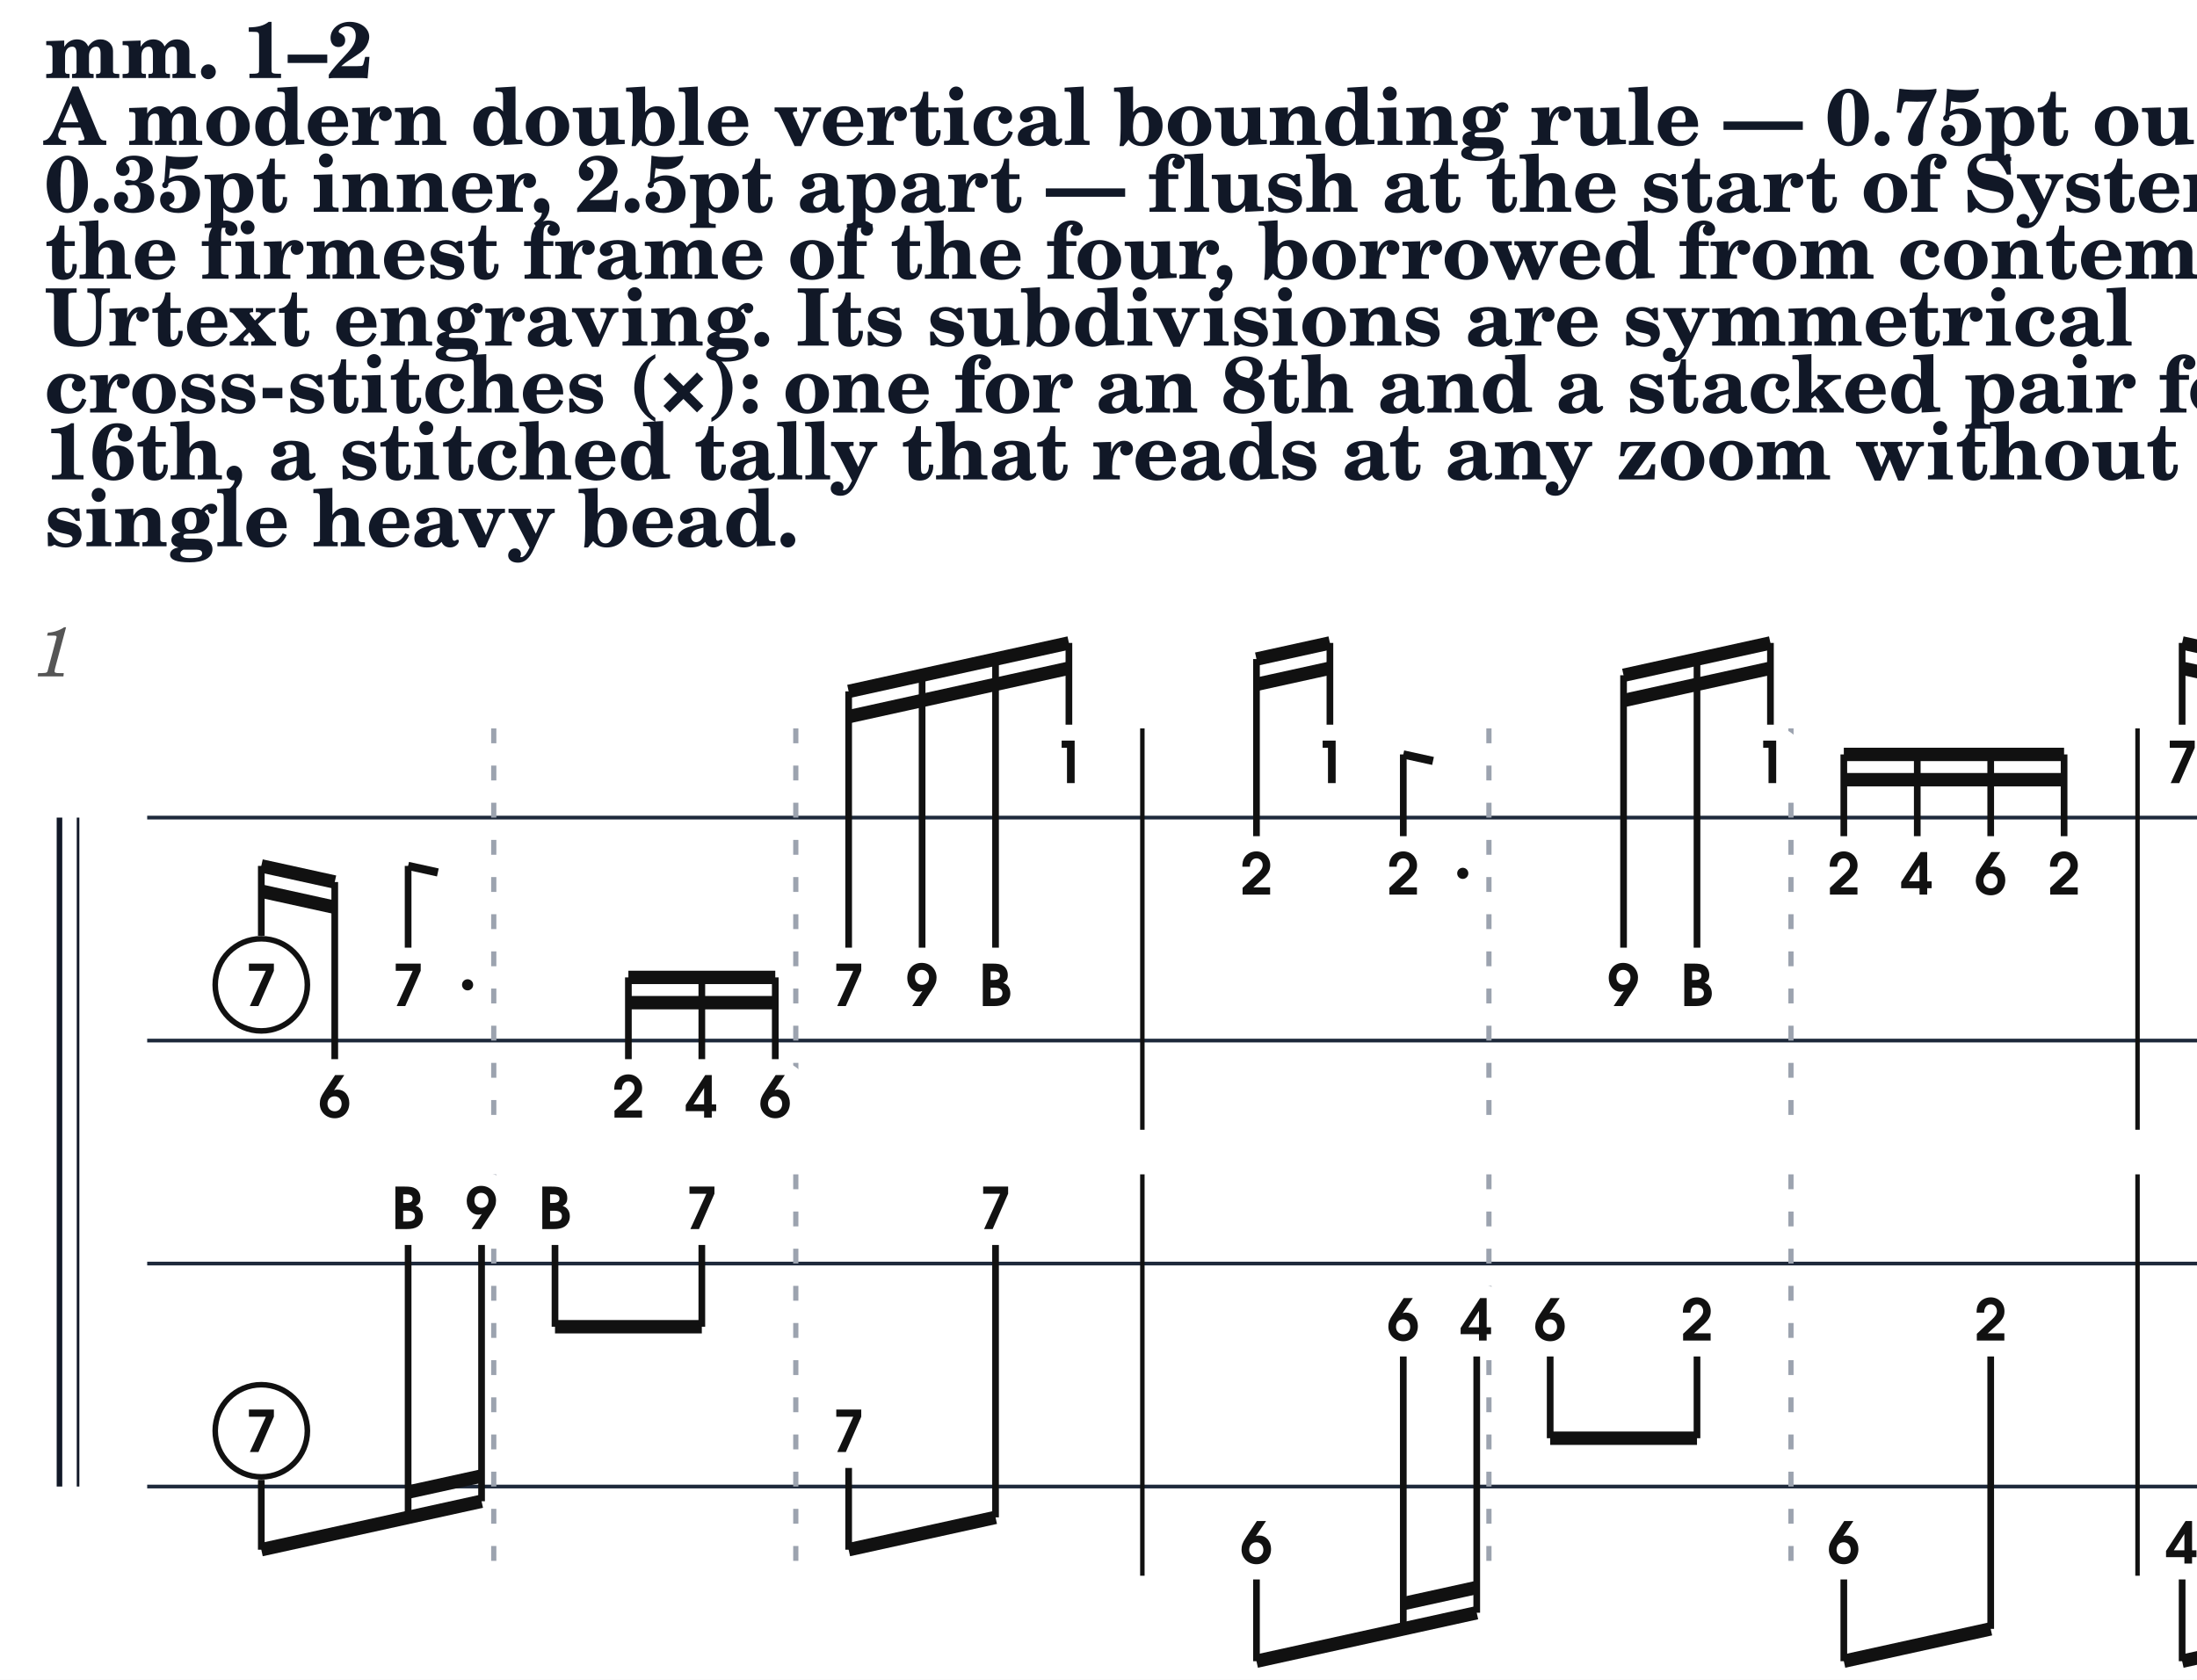
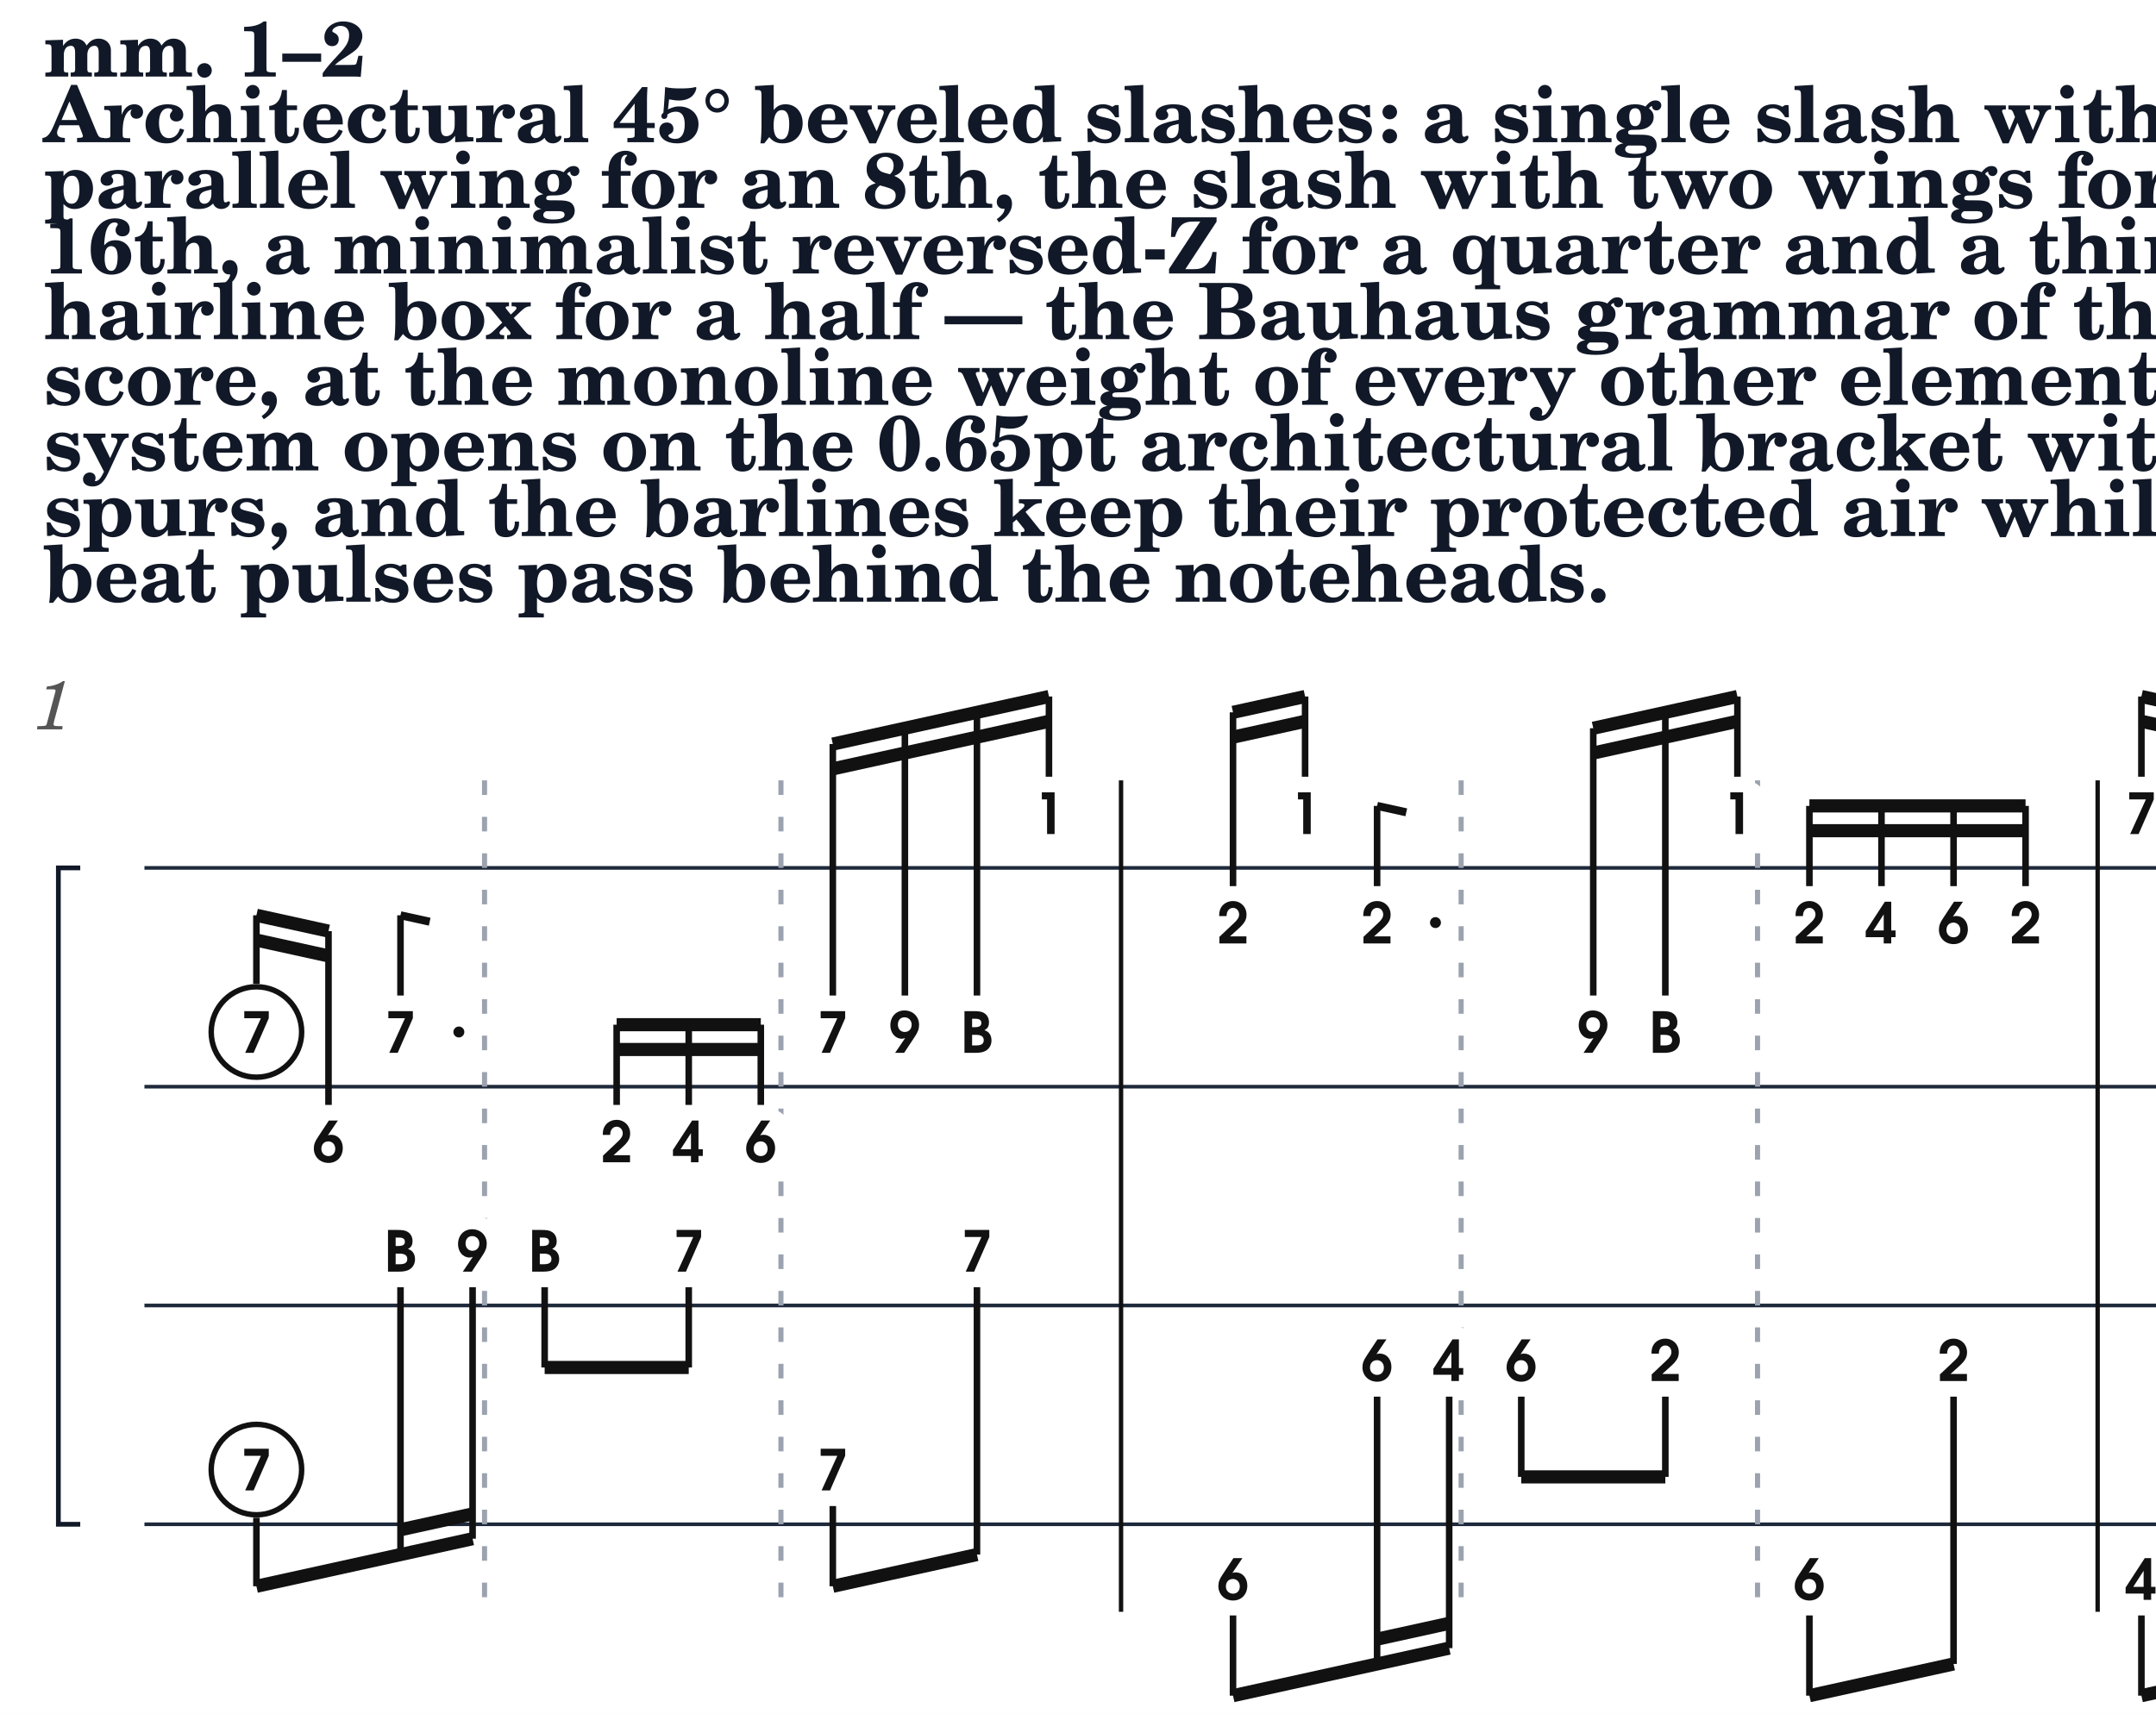
- <svg xmlns="http://www.w3.org/2000/svg" viewBox="16.00 -4.00 295.54 226.00" width="295.54pt" height="226.00pt" style="background:#FFFFFF;">
+ <svg xmlns="http://www.w3.org/2000/svg" viewBox="16.00 -13.00 295.54 235.00" width="295.54pt" height="235.00pt" style="background:#FFFFFF;">
  <defs>
    <style>
      .janko-title { font-family: "Century Schoolbook", "Baskerville", "Liberation Serif", "DejaVu Serif", "Times New Roman", Georgia, serif; font-weight: 600; font-size: 11pt; letter-spacing: 0.3px; fill: #111111; }
      .janko-subtitle { font-family: "Century Schoolbook", "Baskerville", "Liberation Serif", "DejaVu Serif", "Times New Roman", Georgia, serif; font-style: italic; font-size: 8.5pt; fill: #333333; }
      .janko-meta { font-family: "Century Schoolbook", "Baskerville", "Liberation Serif", "DejaVu Serif", "Times New Roman", Georgia, serif; font-style: italic; font-size: 8pt; fill: #222222; }
      .janko-running-head { font-family: "Century Schoolbook", "Baskerville", "Liberation Serif", "DejaVu Serif", "Times New Roman", Georgia, serif; font-style: italic; font-size: 7pt; fill: #555555; }
      .janko-page-num { font-family: "Century Schoolbook", "Baskerville", "Liberation Serif", "DejaVu Serif", "Times New Roman", Georgia, serif; font-style: italic; font-size: 8pt; fill: #666666; font-weight: 400; }
      .janko-measure-num { font-family: "Century Schoolbook", "Baskerville", "Liberation Serif", "DejaVu Serif", "Times New Roman", Georgia, serif; font-style: italic; font-size: 7pt; fill: #555555; font-weight: normal; }
      .janko-octave-label { font-family: "DejaVu Sans Mono", monospace; font-size: 7.5pt; font-weight: bold; fill: #6B7280; }
      .janko-hand-label { font-family: "Century Schoolbook", "Baskerville", "Liberation Serif", "DejaVu Serif", "Times New Roman", Georgia, serif; font-style: italic; font-size: 8pt; fill: #555555; }
      .janko-ts-num { font-family: "Century Schoolbook", "Baskerville", "Liberation Serif", "DejaVu Serif", "Times New Roman", Georgia, serif; font-weight: bold; font-size: 14pt; fill: #111111; text-anchor: middle; }
      .janko-caption { font-family: "Century Schoolbook", "Baskerville", "Liberation Serif", "DejaVu Serif", "Times New Roman", Georgia, serif; font-weight: 600; font-size: 8pt; fill: #111827; }
      .janko-caption-sub { font-family: "Century Schoolbook", "Baskerville", "Liberation Serif", "DejaVu Serif", "Times New Roman", Georgia, serif; font-style: italic; font-size: 7.5pt; fill: #4B5563; }
      .janko-digit { font-family: "URW Gothic", "Century Gothic", "ITC Avant Garde Gothic", "Avant Garde", sans-serif; text-anchor: middle; font-weight: bold; }
    </style>
  </defs>
-   <rect x="16.00" y="-4.00" width="295.54" height="226.00" fill="#FFFFFF" />
-   <text x="22.00" y="6.50" class="janko-caption" font-size="7.00pt">mm. 1–2</text>
-   <text x="22.00" y="15.50" class="janko-caption" font-size="7.00pt">A modern double vertical bounding rule — 0.75pt outer,</text>
-   <text x="22.00" y="24.50" class="janko-caption" font-size="7.00pt">0.35pt inner, 2.5pt apart — flush at the start of System 1:</text>
-   <text x="22.00" y="33.50" class="janko-caption" font-size="7.00pt">the firmest frame of the four, borrowed from contemporary</text>
-   <text x="22.00" y="42.50" class="janko-caption" font-size="7.00pt">Urtext engraving. Its subdivisions are symmetrical</text>
-   <text x="22.00" y="51.50" class="janko-caption" font-size="7.00pt">cross-stitches (×): one for an 8th and a stacked pair for a</text>
-   <text x="22.00" y="60.50" class="janko-caption" font-size="7.00pt">16th, a stitched tally that reads at any zoom without a</text>
-   <text x="22.00" y="69.50" class="janko-caption" font-size="7.00pt">single heavy bead.</text>
+   <rect x="16.00" y="-13.00" width="295.54" height="235.00" fill="#FFFFFF" />
+   <text x="22.00" y="-2.50" class="janko-caption" font-size="7.00pt">mm. 1–2</text>
+   <text x="22.00" y="6.50" class="janko-caption" font-size="7.00pt">Architectural 45° beveled slashes: a single slash with one</text>
+   <text x="22.00" y="15.50" class="janko-caption" font-size="7.00pt">parallel wing for an 8th, the slash with two wings for a</text>
+   <text x="22.00" y="24.50" class="janko-caption" font-size="7.00pt">16th, a minimalist reversed-Z for a quarter and a thin</text>
+   <text x="22.00" y="33.50" class="janko-caption" font-size="7.00pt">hairline box for a half — the Bauhaus grammar of the modern</text>
+   <text x="22.00" y="42.50" class="janko-caption" font-size="7.00pt">score, at the monoline weight of every other element. The</text>
+   <text x="22.00" y="51.50" class="janko-caption" font-size="7.00pt">system opens on the 0.65pt architectural bracket with 3.0pt</text>
+   <text x="22.00" y="60.50" class="janko-caption" font-size="7.00pt">spurs, and the barlines keep their protected air while the</text>
+   <text x="22.00" y="69.50" class="janko-caption" font-size="7.00pt">beat pulses pass behind the noteheads.</text>
  <g class="janko-crop-body">
    <g id="system-1">
      <text class="janko-measure-num" x="25.80" y="87.00" text-anchor="end">1</text>
-       <line class="janko-double-hairline-outer" x1="24.00" y1="106.00" x2="24.00" y2="196.00" stroke="#111827" stroke-width="0.75" />
-       <line class="janko-double-hairline-inner" x1="26.50" y1="106.00" x2="26.50" y2="196.00" stroke="#111827" stroke-width="0.35" />
+       <path class="janko-system-bracket" d="M 27.00 106.00 L 24.00 106.00 L 24.00 196.00 L 27.00 196.00" fill="none" stroke="#111827" stroke-width="0.65" />
      <g class="janko-staff-lines">
        <line x1="35.80" y1="106.00" x2="571.28" y2="106.00" stroke="#1E293B" stroke-width="0.50" />
        <line x1="35.80" y1="196.00" x2="571.28" y2="196.00" stroke="#1E293B" stroke-width="0.50" />
        <line x1="35.80" y1="136.00" x2="571.28" y2="136.00" stroke="#1E293B" stroke-width="0.50" />
        <line x1="35.80" y1="166.00" x2="571.28" y2="166.00" stroke="#1E293B" stroke-width="0.50" />
      </g>
      <g class="janko-beat-grid">
-         <line class="janko-beat-line" x1="82.42" y1="94.00" x2="82.42" y2="148.00" stroke="#9CA3AF" stroke-width="0.70" stroke-dasharray="2,3" />
-         <line class="janko-beat-line" x1="82.42" y1="154.00" x2="82.42" y2="208.00" stroke="#9CA3AF" stroke-width="0.70" stroke-dasharray="2,3" />
-         <line class="janko-beat-line" x1="123.05" y1="94.00" x2="123.05" y2="148.00" stroke="#9CA3AF" stroke-width="0.70" stroke-dasharray="2,3" />
-         <line class="janko-beat-line" x1="123.05" y1="154.00" x2="123.05" y2="208.00" stroke="#9CA3AF" stroke-width="0.70" stroke-dasharray="2,3" />
-         <line class="janko-beat-line" x1="216.29" y1="94.00" x2="216.29" y2="148.00" stroke="#9CA3AF" stroke-width="0.70" stroke-dasharray="2,3" />
-         <line class="janko-beat-line" x1="216.29" y1="154.00" x2="216.29" y2="208.00" stroke="#9CA3AF" stroke-width="0.70" stroke-dasharray="2,3" />
-         <line class="janko-beat-line" x1="256.92" y1="94.00" x2="256.92" y2="148.00" stroke="#9CA3AF" stroke-width="0.70" stroke-dasharray="2,3" />
-         <line class="janko-beat-line" x1="256.92" y1="154.00" x2="256.92" y2="208.00" stroke="#9CA3AF" stroke-width="0.70" stroke-dasharray="2,3" />
-         <line class="janko-beat-line" x1="350.16" y1="94.00" x2="350.16" y2="148.00" stroke="#9CA3AF" stroke-width="0.70" stroke-dasharray="2,3" />
-         <line class="janko-beat-line" x1="350.16" y1="154.00" x2="350.16" y2="208.00" stroke="#9CA3AF" stroke-width="0.70" stroke-dasharray="2,3" />
-         <line class="janko-beat-line" x1="390.79" y1="94.00" x2="390.79" y2="148.00" stroke="#9CA3AF" stroke-width="0.70" stroke-dasharray="2,3" />
-         <line class="janko-beat-line" x1="390.79" y1="154.00" x2="390.79" y2="208.00" stroke="#9CA3AF" stroke-width="0.70" stroke-dasharray="2,3" />
-         <line class="janko-beat-line" x1="484.03" y1="94.00" x2="484.03" y2="148.00" stroke="#9CA3AF" stroke-width="0.70" stroke-dasharray="2,3" />
-         <line class="janko-beat-line" x1="484.03" y1="154.00" x2="484.03" y2="208.00" stroke="#9CA3AF" stroke-width="0.70" stroke-dasharray="2,3" />
-         <line class="janko-beat-line" x1="524.66" y1="94.00" x2="524.66" y2="148.00" stroke="#9CA3AF" stroke-width="0.70" stroke-dasharray="2,3" />
-         <line class="janko-beat-line" x1="524.66" y1="154.00" x2="524.66" y2="208.00" stroke="#9CA3AF" stroke-width="0.70" stroke-dasharray="2,3" />
+         <line class="janko-beat-line" x1="82.42" y1="94.00" x2="82.42" y2="208.00" stroke="#9CA3AF" stroke-width="0.70" stroke-dasharray="2,3" />
+         <line class="janko-beat-line" x1="123.05" y1="94.00" x2="123.05" y2="208.00" stroke="#9CA3AF" stroke-width="0.70" stroke-dasharray="2,3" />
+         <line class="janko-beat-line" x1="216.29" y1="94.00" x2="216.29" y2="208.00" stroke="#9CA3AF" stroke-width="0.70" stroke-dasharray="2,3" />
+         <line class="janko-beat-line" x1="256.92" y1="94.00" x2="256.92" y2="208.00" stroke="#9CA3AF" stroke-width="0.70" stroke-dasharray="2,3" />
+         <line class="janko-beat-line" x1="350.16" y1="94.00" x2="350.16" y2="208.00" stroke="#9CA3AF" stroke-width="0.70" stroke-dasharray="2,3" />
+         <line class="janko-beat-line" x1="390.79" y1="94.00" x2="390.79" y2="208.00" stroke="#9CA3AF" stroke-width="0.70" stroke-dasharray="2,3" />
+         <line class="janko-beat-line" x1="484.03" y1="94.00" x2="484.03" y2="208.00" stroke="#9CA3AF" stroke-width="0.70" stroke-dasharray="2,3" />
+         <line class="janko-beat-line" x1="524.66" y1="94.00" x2="524.66" y2="208.00" stroke="#9CA3AF" stroke-width="0.70" stroke-dasharray="2,3" />
      </g>
      <g class="janko-barlines">
-         <line class="janko-barline" x1="169.67" y1="94.00" x2="169.67" y2="148.00" stroke="#111111" stroke-width="0.60" />
-         <line class="janko-barline" x1="169.67" y1="154.00" x2="169.67" y2="208.00" stroke="#111111" stroke-width="0.60" />
-         <line class="janko-barline" x1="303.54" y1="94.00" x2="303.54" y2="148.00" stroke="#111111" stroke-width="0.60" />
-         <line class="janko-barline" x1="303.54" y1="154.00" x2="303.54" y2="208.00" stroke="#111111" stroke-width="0.60" />
-         <line class="janko-barline" x1="437.41" y1="94.00" x2="437.41" y2="148.00" stroke="#111111" stroke-width="0.60" />
-         <line class="janko-barline" x1="437.41" y1="154.00" x2="437.41" y2="208.00" stroke="#111111" stroke-width="0.60" />
+         <line class="janko-barline" x1="169.67" y1="94.00" x2="169.67" y2="208.00" stroke="#111111" stroke-width="0.60" />
+         <line class="janko-barline" x1="303.54" y1="94.00" x2="303.54" y2="208.00" stroke="#111111" stroke-width="0.60" />
+         <line class="janko-barline" x1="437.41" y1="94.00" x2="437.41" y2="208.00" stroke="#111111" stroke-width="0.60" />
      </g>
      <g class="janko-notes">
        <g class="janko-beam-group">
          <line class="janko-stem" x1="51.15" y1="195.10" x2="51.15" y2="204.50" stroke="#111111" stroke-width="0.90" />
          <line class="janko-stem" x1="70.90" y1="163.50" x2="70.90" y2="200.15" stroke="#111111" stroke-width="0.90" />
          <line class="janko-stem" x1="80.78" y1="163.50" x2="80.78" y2="197.98" stroke="#111111" stroke-width="0.90" />
          <line class="janko-beam" x1="51.15" y1="204.50" x2="80.78" y2="197.98" stroke="#111111" stroke-width="1.80" stroke-linecap="butt" />
          <line class="janko-beam-secondary" x1="70.90" y1="196.75" x2="80.78" y2="194.58" stroke="#111111" stroke-width="1.80" stroke-linecap="butt" />
        </g>
        <g class="janko-beam-group">
          <line class="janko-stem" x1="51.15" y1="121.90" x2="51.15" y2="112.50" stroke="#111111" stroke-width="0.90" />
          <line class="janko-stem" x1="61.03" y1="138.50" x2="61.03" y2="114.67" stroke="#111111" stroke-width="0.90" />
          <line class="janko-beam" x1="51.15" y1="112.50" x2="61.03" y2="114.67" stroke="#111111" stroke-width="1.80" stroke-linecap="butt" />
          <line class="janko-beam-secondary" x1="51.15" y1="115.90" x2="61.03" y2="118.07" stroke="#111111" stroke-width="1.80" stroke-linecap="butt" />
        </g>
        <g class="janko-beam-group">
          <line class="janko-stem" x1="90.66" y1="163.50" x2="90.66" y2="174.50" stroke="#111111" stroke-width="0.90" />
          <line class="janko-stem" x1="110.41" y1="163.50" x2="110.41" y2="174.50" stroke="#111111" stroke-width="0.90" />
          <line class="janko-beam" x1="90.66" y1="174.50" x2="110.41" y2="174.50" stroke="#111111" stroke-width="1.80" stroke-linecap="butt" />
        </g>
        <g class="janko-beam-group">
          <line class="janko-stem" x1="100.53" y1="138.50" x2="100.53" y2="127.50" stroke="#111111" stroke-width="0.90" />
          <line class="janko-stem" x1="110.41" y1="138.50" x2="110.41" y2="127.50" stroke="#111111" stroke-width="0.90" />
          <line class="janko-stem" x1="120.29" y1="138.50" x2="120.29" y2="127.50" stroke="#111111" stroke-width="0.90" />
          <line class="janko-beam" x1="100.53" y1="127.50" x2="120.29" y2="127.50" stroke="#111111" stroke-width="1.80" stroke-linecap="butt" />
          <line class="janko-beam-secondary" x1="100.53" y1="130.90" x2="120.29" y2="130.90" stroke="#111111" stroke-width="1.80" stroke-linecap="butt" />
        </g>
        <g class="janko-beam-group">
          <line class="janko-stem" x1="130.16" y1="193.50" x2="130.16" y2="204.50" stroke="#111111" stroke-width="0.90" />
          <line class="janko-stem" x1="149.92" y1="163.50" x2="149.92" y2="200.15" stroke="#111111" stroke-width="0.90" />
          <line class="janko-beam" x1="130.16" y1="204.50" x2="149.92" y2="200.15" stroke="#111111" stroke-width="1.80" stroke-linecap="butt" />
        </g>
        <g class="janko-beam-group">
          <line class="janko-stem" x1="130.16" y1="123.50" x2="130.16" y2="89.02" stroke="#111111" stroke-width="0.90" />
          <line class="janko-stem" x1="140.04" y1="123.50" x2="140.04" y2="86.85" stroke="#111111" stroke-width="0.90" />
          <line class="janko-stem" x1="149.92" y1="123.50" x2="149.92" y2="84.67" stroke="#111111" stroke-width="0.90" />
          <line class="janko-stem" x1="159.79" y1="93.50" x2="159.79" y2="82.50" stroke="#111111" stroke-width="0.90" />
          <line class="janko-beam" x1="130.16" y1="89.02" x2="159.79" y2="82.50" stroke="#111111" stroke-width="1.80" stroke-linecap="butt" />
          <line class="janko-beam-secondary" x1="130.16" y1="92.42" x2="159.79" y2="85.90" stroke="#111111" stroke-width="1.80" stroke-linecap="butt" />
        </g>
        <g class="janko-beam-group">
          <line class="janko-stem" x1="185.02" y1="108.50" x2="185.02" y2="84.67" stroke="#111111" stroke-width="0.90" />
          <line class="janko-stem" x1="194.90" y1="93.50" x2="194.90" y2="82.50" stroke="#111111" stroke-width="0.90" />
          <line class="janko-beam" x1="185.02" y1="84.67" x2="194.90" y2="82.50" stroke="#111111" stroke-width="1.80" stroke-linecap="butt" />
          <line class="janko-beam-secondary" x1="185.02" y1="88.07" x2="194.90" y2="85.90" stroke="#111111" stroke-width="1.80" stroke-linecap="butt" />
        </g>
        <g class="janko-beam-group">
          <line class="janko-stem" x1="185.02" y1="208.50" x2="185.02" y2="219.50" stroke="#111111" stroke-width="0.90" />
          <line class="janko-stem" x1="204.77" y1="178.50" x2="204.77" y2="215.15" stroke="#111111" stroke-width="0.90" />
          <line class="janko-stem" x1="214.65" y1="178.50" x2="214.65" y2="212.98" stroke="#111111" stroke-width="0.90" />
          <line class="janko-beam" x1="185.02" y1="219.50" x2="214.65" y2="212.98" stroke="#111111" stroke-width="1.80" stroke-linecap="butt" />
          <line class="janko-beam-secondary" x1="204.77" y1="211.75" x2="214.65" y2="209.58" stroke="#111111" stroke-width="1.80" stroke-linecap="butt" />
        </g>
        <g class="janko-beam-group">
          <line class="janko-stem" x1="224.53" y1="178.50" x2="224.53" y2="189.50" stroke="#111111" stroke-width="0.90" />
          <line class="janko-stem" x1="244.28" y1="178.50" x2="244.28" y2="189.50" stroke="#111111" stroke-width="0.90" />
          <line class="janko-beam" x1="224.53" y1="189.50" x2="244.28" y2="189.50" stroke="#111111" stroke-width="1.80" stroke-linecap="butt" />
        </g>
        <g class="janko-beam-group">
          <line class="janko-stem" x1="234.40" y1="123.50" x2="234.40" y2="86.85" stroke="#111111" stroke-width="0.90" />
          <line class="janko-stem" x1="244.28" y1="123.50" x2="244.28" y2="84.67" stroke="#111111" stroke-width="0.90" />
          <line class="janko-stem" x1="254.16" y1="93.50" x2="254.16" y2="82.50" stroke="#111111" stroke-width="0.90" />
          <line class="janko-beam" x1="234.40" y1="86.85" x2="254.16" y2="82.50" stroke="#111111" stroke-width="1.80" stroke-linecap="butt" />
          <line class="janko-beam-secondary" x1="234.40" y1="90.25" x2="254.16" y2="85.90" stroke="#111111" stroke-width="1.80" stroke-linecap="butt" />
        </g>
        <g class="janko-beam-group">
          <line class="janko-stem" x1="264.03" y1="108.50" x2="264.03" y2="97.50" stroke="#111111" stroke-width="0.90" />
          <line class="janko-stem" x1="273.91" y1="108.50" x2="273.91" y2="97.50" stroke="#111111" stroke-width="0.90" />
          <line class="janko-stem" x1="283.79" y1="108.50" x2="283.79" y2="97.50" stroke="#111111" stroke-width="0.90" />
          <line class="janko-stem" x1="293.66" y1="108.50" x2="293.66" y2="97.50" stroke="#111111" stroke-width="0.90" />
          <line class="janko-beam" x1="264.03" y1="97.50" x2="293.66" y2="97.50" stroke="#111111" stroke-width="1.80" stroke-linecap="butt" />
          <line class="janko-beam-secondary" x1="264.03" y1="100.90" x2="293.66" y2="100.90" stroke="#111111" stroke-width="1.80" stroke-linecap="butt" />
        </g>
        <g class="janko-beam-group">
          <line class="janko-stem" x1="264.03" y1="208.50" x2="264.03" y2="219.50" stroke="#111111" stroke-width="0.90" />
          <line class="janko-stem" x1="283.79" y1="178.50" x2="283.79" y2="215.15" stroke="#111111" stroke-width="0.90" />
          <line class="janko-beam" x1="264.03" y1="219.50" x2="283.79" y2="215.15" stroke="#111111" stroke-width="1.80" stroke-linecap="butt" />
        </g>
        <g class="janko-beam-group">
          <line class="janko-stem" x1="309.54" y1="208.50" x2="309.54" y2="219.50" stroke="#111111" stroke-width="0.90" />
          <line class="janko-stem" x1="329.85" y1="178.50" x2="329.85" y2="215.03" stroke="#111111" stroke-width="0.90" />
          <line class="janko-stem" x1="340.01" y1="178.50" x2="340.01" y2="212.80" stroke="#111111" stroke-width="0.90" />
          <line class="janko-beam" x1="309.54" y1="219.50" x2="340.01" y2="212.80" stroke="#111111" stroke-width="1.80" stroke-linecap="butt" />
          <line class="janko-beam-secondary" x1="329.85" y1="211.63" x2="340.01" y2="209.40" stroke="#111111" stroke-width="1.80" stroke-linecap="butt" />
        </g>
        <g class="janko-beam-group">
          <line class="janko-stem" x1="309.54" y1="93.50" x2="309.54" y2="82.50" stroke="#111111" stroke-width="0.90" />
          <line class="janko-stem" x1="319.70" y1="108.50" x2="319.70" y2="84.73" stroke="#111111" stroke-width="0.90" />
          <line class="janko-beam" x1="309.54" y1="82.50" x2="319.70" y2="84.73" stroke="#111111" stroke-width="1.80" stroke-linecap="butt" />
          <line class="janko-beam-secondary" x1="309.54" y1="85.90" x2="319.70" y2="88.13" stroke="#111111" stroke-width="1.80" stroke-linecap="butt" />
        </g>
        <g class="janko-beam-group">
          <line class="janko-stem" x1="350.16" y1="178.50" x2="350.16" y2="189.50" stroke="#111111" stroke-width="0.90" />
          <line class="janko-stem" x1="370.48" y1="163.50" x2="370.48" y2="185.03" stroke="#111111" stroke-width="0.90" />
          <line class="janko-beam" x1="350.16" y1="189.50" x2="370.48" y2="185.03" stroke="#111111" stroke-width="1.80" stroke-linecap="butt" />
        </g>
        <g class="janko-beam-group">
          <line class="janko-stem" x1="360.32" y1="108.50" x2="360.32" y2="97.50" stroke="#111111" stroke-width="0.90" />
          <line class="janko-stem" x1="370.48" y1="108.50" x2="370.48" y2="97.50" stroke="#111111" stroke-width="0.90" />
          <line class="janko-stem" x1="380.63" y1="108.50" x2="380.63" y2="97.50" stroke="#111111" stroke-width="0.90" />
          <line class="janko-beam" x1="360.32" y1="97.50" x2="380.63" y2="97.50" stroke="#111111" stroke-width="1.80" stroke-linecap="butt" />
          <line class="janko-beam-secondary" x1="360.32" y1="100.90" x2="380.63" y2="100.90" stroke="#111111" stroke-width="1.80" stroke-linecap="butt" />
        </g>
        <g class="janko-beam-group">
          <line class="janko-stem" x1="390.79" y1="93.50" x2="390.79" y2="82.50" stroke="#111111" stroke-width="0.90" />
          <line class="janko-stem" x1="400.94" y1="108.50" x2="400.94" y2="84.73" stroke="#111111" stroke-width="0.90" />
          <line class="janko-stem" x1="416.60" y1="123.50" x2="416.60" y2="88.18" stroke="#111111" stroke-width="0.90" />
          <line class="janko-stem" x1="426.20" y1="123.50" x2="426.20" y2="90.29" stroke="#111111" stroke-width="0.90" />
          <line class="janko-beam" x1="390.79" y1="82.50" x2="426.20" y2="90.29" stroke="#111111" stroke-width="1.80" stroke-linecap="butt" />
          <line class="janko-beam-secondary" x1="390.79" y1="85.90" x2="426.20" y2="93.69" stroke="#111111" stroke-width="1.80" stroke-linecap="butt" />
        </g>
        <g class="janko-beam-group">
          <line class="janko-stem" x1="390.79" y1="193.50" x2="390.79" y2="204.50" stroke="#111111" stroke-width="0.90" />
          <line class="janko-stem" x1="405.60" y1="133.50" x2="405.60" y2="201.24" stroke="#111111" stroke-width="0.90" />
          <line class="janko-beam" x1="390.79" y1="204.50" x2="405.60" y2="201.24" stroke="#111111" stroke-width="1.80" stroke-linecap="butt" />
        </g>
        <g class="janko-beam-group">
          <line class="janko-stem" x1="452.76" y1="178.50" x2="452.76" y2="189.50" stroke="#111111" stroke-width="0.90" />
          <line class="janko-stem" x1="472.51" y1="178.50" x2="472.51" y2="189.50" stroke="#111111" stroke-width="0.90" />
          <line class="janko-stem" x1="482.39" y1="178.50" x2="482.39" y2="189.50" stroke="#111111" stroke-width="0.90" />
          <line class="janko-beam" x1="452.76" y1="189.50" x2="482.39" y2="189.50" stroke="#111111" stroke-width="1.80" stroke-linecap="butt" />
          <line class="janko-beam-secondary" x1="472.51" y1="186.10" x2="482.39" y2="186.10" stroke="#111111" stroke-width="1.80" stroke-linecap="butt" />
        </g>
        <g class="janko-beam-group">
          <line class="janko-stem" x1="452.76" y1="138.50" x2="452.76" y2="119.02" stroke="#111111" stroke-width="0.90" />
          <line class="janko-stem" x1="462.64" y1="138.50" x2="462.64" y2="116.85" stroke="#111111" stroke-width="0.90" />
          <line class="janko-stem" x1="472.51" y1="138.50" x2="472.51" y2="114.67" stroke="#111111" stroke-width="0.90" />
          <line class="janko-stem" x1="482.39" y1="123.50" x2="482.39" y2="112.50" stroke="#111111" stroke-width="0.90" />
          <line class="janko-beam" x1="452.76" y1="119.02" x2="482.39" y2="112.50" stroke="#111111" stroke-width="1.80" stroke-linecap="butt" />
          <line class="janko-beam-secondary" x1="452.76" y1="122.42" x2="482.39" y2="115.90" stroke="#111111" stroke-width="1.80" stroke-linecap="butt" />
        </g>
        <g class="janko-beam-group">
          <line class="janko-stem" x1="492.27" y1="138.50" x2="492.27" y2="125.33" stroke="#111111" stroke-width="0.90" />
          <line class="janko-stem" x1="502.14" y1="138.50" x2="502.14" y2="127.50" stroke="#111111" stroke-width="0.90" />
          <line class="janko-stem" x1="512.02" y1="153.50" x2="512.02" y2="129.67" stroke="#111111" stroke-width="0.90" />
          <line class="janko-stem" x1="521.90" y1="153.50" x2="521.90" y2="131.85" stroke="#111111" stroke-width="0.90" />
          <line class="janko-beam" x1="492.27" y1="125.33" x2="521.90" y2="131.85" stroke="#111111" stroke-width="1.80" stroke-linecap="butt" />
          <line class="janko-beam-secondary" x1="492.27" y1="128.73" x2="521.90" y2="135.25" stroke="#111111" stroke-width="1.80" stroke-linecap="butt" />
        </g>
        <g class="janko-beam-group">
          <line class="janko-stem" x1="492.27" y1="178.50" x2="492.27" y2="189.50" stroke="#111111" stroke-width="0.90" />
          <line class="janko-stem" x1="512.02" y1="178.50" x2="512.02" y2="189.50" stroke="#111111" stroke-width="0.90" />
          <line class="janko-beam" x1="492.27" y1="189.50" x2="512.02" y2="189.50" stroke="#111111" stroke-width="1.80" stroke-linecap="butt" />
        </g>
        <g class="janko-beam-group">
          <line class="janko-stem" x1="531.77" y1="208.50" x2="531.77" y2="219.50" stroke="#111111" stroke-width="0.90" />
          <line class="janko-stem" x1="551.53" y1="178.50" x2="551.53" y2="215.15" stroke="#111111" stroke-width="0.90" />
          <line class="janko-beam" x1="531.77" y1="219.50" x2="551.53" y2="215.15" stroke="#111111" stroke-width="1.80" stroke-linecap="butt" />
        </g>
        <g class="janko-beam-group">
          <line class="janko-stem" x1="531.77" y1="168.50" x2="531.77" y2="142.50" stroke="#111111" stroke-width="0.90" />
          <line class="janko-stem" x1="541.65" y1="153.50" x2="541.65" y2="142.50" stroke="#111111" stroke-width="0.90" />
          <line class="janko-stem" x1="561.40" y1="168.50" x2="561.40" y2="142.50" stroke="#111111" stroke-width="0.90" />
          <line class="janko-beam" x1="531.77" y1="142.50" x2="561.40" y2="142.50" stroke="#111111" stroke-width="1.80" stroke-linecap="butt" />
          <line class="janko-beam-secondary" x1="531.77" y1="145.90" x2="561.40" y2="145.90" stroke="#111111" stroke-width="1.80" stroke-linecap="butt" />
        </g>
        <line class="janko-stem" x1="70.90" y1="123.50" x2="70.90" y2="112.50" stroke="#111111" stroke-width="0.90" />
        <line class="janko-flag" data-stem-x="70.90" data-flag-index="1" x1="70.90" y1="112.50" x2="74.90" y2="113.38" stroke="#111111" stroke-width="1.10" stroke-linecap="butt" data-subdivision-style="kinetic-tab-beam" />
        <circle class="janko-augmentation-dot" cx="78.90" cy="128.50" r="0.75" fill="#111111" />
        <line class="janko-stem" x1="204.77" y1="108.50" x2="204.77" y2="97.50" stroke="#111111" stroke-width="0.90" />
        <line class="janko-flag" data-stem-x="204.77" data-flag-index="1" x1="204.77" y1="97.50" x2="208.77" y2="98.38" stroke="#111111" stroke-width="1.10" stroke-linecap="butt" data-subdivision-style="kinetic-tab-beam" />
        <circle class="janko-augmentation-dot" cx="212.77" cy="113.50" r="0.75" fill="#111111" />
        <line class="janko-stem" x1="329.85" y1="93.50" x2="329.85" y2="82.50" stroke="#111111" stroke-width="0.90" />
        <line class="janko-flag" data-stem-x="329.85" data-flag-index="1" x1="329.85" y1="82.50" x2="333.85" y2="83.38" stroke="#111111" stroke-width="1.10" stroke-linecap="butt" data-subdivision-style="kinetic-tab-beam" />
        <circle class="janko-augmentation-dot" cx="337.85" cy="98.50" r="0.75" fill="#111111" />
+         <g class="janko-rest-group" data-rest-tick="552" data-rest-value="sixteenth" data-rest-hand="RH" data-rest-style="bauhaus-slash">
+           <line class="janko-rest-slash" x1="541.47" y1="139.50" x2="548.47" y2="132.50" stroke="#111111" stroke-width="0.90" stroke-linecap="butt" />
+           <line class="janko-rest-wing" x1="540.67" y1="138.10" x2="544.87" y2="133.90" stroke="#111111" stroke-width="0.90" stroke-linecap="butt" />
+           <line class="janko-rest-wing" x1="545.07" y1="138.10" x2="549.27" y2="133.90" stroke="#111111" stroke-width="0.90" stroke-linecap="butt" />
+         </g>
        <circle class="janko-halo" cx="51.15" cy="188.50" r="6.20" fill="none" stroke="#111111" stroke-width="0.75" />
        <circle class="janko-knockout" cx="51.15" cy="188.50" r="4.80" fill="#FFFFFF" />
        <text class="janko-digit" x="51.15" y="191.36" font-weight="700" font-size="5.8pt" fill="#111111">7</text>
        <circle class="janko-halo" cx="51.15" cy="128.50" r="6.20" fill="none" stroke="#111111" stroke-width="0.75" />
        <circle class="janko-knockout" cx="51.15" cy="128.50" r="4.80" fill="#FFFFFF" />
        <text class="janko-digit" x="51.15" y="131.36" font-weight="700" font-size="5.8pt" fill="#111111">7</text>
        <circle class="janko-knockout" cx="61.03" cy="143.50" r="4.80" fill="#FFFFFF" />
        <text class="janko-digit" x="61.03" y="146.36" font-weight="800" font-size="5.8pt" fill="#111111">6</text>
        <circle class="janko-knockout" cx="70.90" cy="128.50" r="4.80" fill="#FFFFFF" />
        <text class="janko-digit" x="70.90" y="131.36" font-weight="700" font-size="5.8pt" fill="#111111">7</text>
        <circle class="janko-knockout" cx="70.90" cy="158.50" r="4.80" fill="#FFFFFF" />
        <text class="janko-digit" x="70.90" y="161.36" font-weight="700" font-size="5.8pt" fill="#111111">B</text>
        <circle class="janko-knockout" cx="80.78" cy="158.50" r="4.80" fill="#FFFFFF" />
        <text class="janko-digit" x="80.78" y="161.36" font-weight="700" font-size="5.8pt" fill="#111111">9</text>
        <circle class="janko-knockout" cx="90.66" cy="158.50" r="4.80" fill="#FFFFFF" />
        <text class="janko-digit" x="90.66" y="161.36" font-weight="700" font-size="5.8pt" fill="#111111">B</text>
        <circle class="janko-knockout" cx="100.53" cy="143.50" r="4.80" fill="#FFFFFF" />
        <text class="janko-digit" x="100.53" y="146.36" font-weight="800" font-size="5.8pt" fill="#111111">2</text>
        <circle class="janko-knockout" cx="110.41" cy="143.50" r="4.80" fill="#FFFFFF" />
        <text class="janko-digit" x="110.41" y="146.36" font-weight="800" font-size="5.8pt" fill="#111111">4</text>
        <circle class="janko-knockout" cx="110.41" cy="158.50" r="4.80" fill="#FFFFFF" />
        <text class="janko-digit" x="110.41" y="161.36" font-weight="700" font-size="5.8pt" fill="#111111">7</text>
        <circle class="janko-knockout" cx="120.29" cy="143.50" r="4.80" fill="#FFFFFF" />
        <text class="janko-digit" x="120.29" y="146.36" font-weight="800" font-size="5.8pt" fill="#111111">6</text>
        <circle class="janko-knockout" cx="130.16" cy="188.50" r="4.80" fill="#FFFFFF" />
        <text class="janko-digit" x="130.16" y="191.36" font-weight="700" font-size="5.8pt" fill="#111111">7</text>
        <circle class="janko-knockout" cx="130.16" cy="128.50" r="4.80" fill="#FFFFFF" />
        <text class="janko-digit" x="130.16" y="131.36" font-weight="700" font-size="5.8pt" fill="#111111">7</text>
        <circle class="janko-knockout" cx="140.04" cy="128.50" r="4.80" fill="#FFFFFF" />
        <text class="janko-digit" x="140.04" y="131.36" font-weight="700" font-size="5.8pt" fill="#111111">9</text>
        <circle class="janko-knockout" cx="149.92" cy="158.50" r="4.80" fill="#FFFFFF" />
        <text class="janko-digit" x="149.92" y="161.36" font-weight="700" font-size="5.8pt" fill="#111111">7</text>
        <circle class="janko-knockout" cx="149.92" cy="128.50" r="4.80" fill="#FFFFFF" />
        <text class="janko-digit" x="149.92" y="131.36" font-weight="700" font-size="5.8pt" fill="#111111">B</text>
        <circle class="janko-knockout" cx="159.79" cy="98.50" r="4.80" fill="#FFFFFF" />
        <text class="janko-digit" x="159.79" y="101.36" font-weight="700" font-size="5.8pt" fill="#111111">1</text>
        <circle class="janko-knockout" cx="185.02" cy="113.50" r="4.80" fill="#FFFFFF" />
        <text class="janko-digit" x="185.02" y="116.36" font-weight="800" font-size="5.8pt" fill="#111111">2</text>
        <circle class="janko-knockout" cx="185.02" cy="203.50" r="4.80" fill="#FFFFFF" />
        <text class="janko-digit" x="185.02" y="206.36" font-weight="800" font-size="5.8pt" fill="#111111">6</text>
        <circle class="janko-knockout" cx="194.90" cy="98.50" r="4.80" fill="#FFFFFF" />
        <text class="janko-digit" x="194.90" y="101.36" font-weight="700" font-size="5.8pt" fill="#111111">1</text>
        <circle class="janko-knockout" cx="204.77" cy="113.50" r="4.80" fill="#FFFFFF" />
        <text class="janko-digit" x="204.77" y="116.36" font-weight="800" font-size="5.8pt" fill="#111111">2</text>
        <circle class="janko-knockout" cx="204.77" cy="173.50" r="4.80" fill="#FFFFFF" />
        <text class="janko-digit" x="204.77" y="176.36" font-weight="800" font-size="5.8pt" fill="#111111">6</text>
        <circle class="janko-knockout" cx="214.65" cy="173.50" r="4.80" fill="#FFFFFF" />
        <text class="janko-digit" x="214.65" y="176.36" font-weight="800" font-size="5.8pt" fill="#111111">4</text>
        <circle class="janko-knockout" cx="224.53" cy="173.50" r="4.80" fill="#FFFFFF" />
        <text class="janko-digit" x="224.53" y="176.36" font-weight="800" font-size="5.8pt" fill="#111111">6</text>
        <circle class="janko-knockout" cx="234.40" cy="128.50" r="4.80" fill="#FFFFFF" />
        <text class="janko-digit" x="234.40" y="131.36" font-weight="700" font-size="5.8pt" fill="#111111">9</text>
        <circle class="janko-knockout" cx="244.28" cy="173.50" r="4.80" fill="#FFFFFF" />
        <text class="janko-digit" x="244.28" y="176.36" font-weight="800" font-size="5.8pt" fill="#111111">2</text>
        <circle class="janko-knockout" cx="244.28" cy="128.50" r="4.80" fill="#FFFFFF" />
        <text class="janko-digit" x="244.28" y="131.36" font-weight="700" font-size="5.8pt" fill="#111111">B</text>
        <circle class="janko-knockout" cx="254.16" cy="98.50" r="4.80" fill="#FFFFFF" />
        <text class="janko-digit" x="254.16" y="101.36" font-weight="700" font-size="5.8pt" fill="#111111">1</text>
        <circle class="janko-knockout" cx="264.03" cy="113.50" r="4.80" fill="#FFFFFF" />
        <text class="janko-digit" x="264.03" y="116.36" font-weight="800" font-size="5.8pt" fill="#111111">2</text>
        <circle class="janko-knockout" cx="264.03" cy="203.50" r="4.80" fill="#FFFFFF" />
        <text class="janko-digit" x="264.03" y="206.36" font-weight="800" font-size="5.8pt" fill="#111111">6</text>
        <circle class="janko-knockout" cx="273.91" cy="113.50" r="4.80" fill="#FFFFFF" />
        <text class="janko-digit" x="273.91" y="116.36" font-weight="800" font-size="5.8pt" fill="#111111">4</text>
        <circle class="janko-knockout" cx="283.79" cy="173.50" r="4.80" fill="#FFFFFF" />
        <text class="janko-digit" x="283.79" y="176.36" font-weight="800" font-size="5.8pt" fill="#111111">2</text>
        <circle class="janko-knockout" cx="283.79" cy="113.50" r="4.80" fill="#FFFFFF" />
        <text class="janko-digit" x="283.79" y="116.36" font-weight="800" font-size="5.8pt" fill="#111111">6</text>
        <circle class="janko-knockout" cx="293.66" cy="113.50" r="4.80" fill="#FFFFFF" />
        <text class="janko-digit" x="293.66" y="116.36" font-weight="800" font-size="5.8pt" fill="#111111">2</text>
        <circle class="janko-knockout" cx="309.54" cy="203.50" r="4.80" fill="#FFFFFF" />
        <text class="janko-digit" x="309.54" y="206.36" font-weight="800" font-size="5.8pt" fill="#111111">4</text>
        <circle class="janko-knockout" cx="309.54" cy="98.50" r="4.80" fill="#FFFFFF" />
        <text class="janko-digit" x="309.54" y="101.36" font-weight="700" font-size="5.8pt" fill="#111111">7</text>
        <circle class="janko-knockout" cx="319.70" cy="113.50" r="4.80" fill="#FFFFFF" />
        <text class="janko-digit" x="319.70" y="116.36" font-weight="800" font-size="5.8pt" fill="#111111">6</text>
        <circle class="janko-knockout" cx="329.85" cy="173.50" r="4.80" fill="#FFFFFF" />
        <text class="janko-digit" x="329.85" y="176.36" font-weight="800" font-size="5.8pt" fill="#111111">4</text>
        <circle class="janko-knockout" cx="329.85" cy="98.50" r="4.80" fill="#FFFFFF" />
        <text class="janko-digit" x="329.85" y="101.36" font-weight="700" font-size="5.8pt" fill="#111111">7</text>
        <circle class="janko-knockout" cx="340.01" cy="173.50" r="4.80" fill="#FFFFFF" />
        <text class="janko-digit" x="340.01" y="176.36" font-weight="800" font-size="5.8pt" fill="#111111">2</text>
        <circle class="janko-knockout" cx="350.16" cy="173.50" r="4.80" fill="#FFFFFF" />
        <text class="janko-digit" x="350.16" y="176.36" font-weight="800" font-size="5.8pt" fill="#111111">4</text>
        <circle class="janko-knockout" cx="360.32" cy="113.50" r="4.80" fill="#FFFFFF" />
        <text class="janko-digit" x="360.32" y="116.36" font-weight="800" font-size="5.8pt" fill="#111111">6</text>
        <circle class="janko-knockout" cx="370.48" cy="113.50" r="4.80" fill="#FFFFFF" />
        <text class="janko-digit" x="370.48" y="116.36" font-weight="800" font-size="5.8pt" fill="#111111">4</text>
        <circle class="janko-knockout" cx="370.48" cy="158.50" r="4.80" fill="#FFFFFF" />
        <text class="janko-digit" x="370.48" y="161.36" font-weight="700" font-size="5.8pt" fill="#111111">7</text>
        <circle class="janko-knockout" cx="380.63" cy="113.50" r="4.80" fill="#FFFFFF" />
        <text class="janko-digit" x="380.63" y="116.36" font-weight="800" font-size="5.8pt" fill="#111111">2</text>
        <circle class="janko-knockout" cx="390.79" cy="98.50" r="4.80" fill="#FFFFFF" />
        <text class="janko-digit" x="390.79" y="101.36" font-weight="700" font-size="5.8pt" fill="#111111">1</text>
        <circle class="janko-knockout" cx="390.79" cy="188.50" r="4.80" fill="#FFFFFF" />
        <text class="janko-digit" x="390.79" y="191.36" font-weight="700" font-size="5.8pt" fill="#111111">9</text>
        <circle class="janko-knockout" cx="400.94" cy="113.50" r="4.80" fill="#FFFFFF" />
        <text class="janko-digit" x="400.94" y="116.36" font-weight="800" font-size="5.8pt" fill="#111111">4</text>
        <circle class="janko-knockout" cx="405.60" cy="128.50" r="4.80" fill="#FFFFFF" />
        <text class="janko-digit" x="405.60" y="131.36" font-weight="700" font-size="5.8pt" fill="#111111">1</text>
        <circle class="janko-knockout" cx="416.60" cy="128.50" r="4.80" fill="#FFFFFF" />
        <text class="janko-digit" x="416.60" y="131.36" font-weight="700" font-size="5.8pt" fill="#111111">9</text>
        <circle class="janko-knockout" cx="426.20" cy="128.50" r="4.80" fill="#FFFFFF" />
        <text class="janko-digit" x="426.20" y="131.36" font-weight="700" font-size="5.8pt" fill="#111111">7</text>
        <circle class="janko-knockout" cx="452.76" cy="173.50" r="4.80" fill="#FFFFFF" />
        <text class="janko-digit" x="452.76" y="176.36" font-weight="800" font-size="5.8pt" fill="#111111">2</text>
        <circle class="janko-knockout" cx="452.76" cy="143.50" r="4.80" fill="#FFFFFF" />
        <text class="janko-digit" x="452.76" y="146.36" font-weight="800" font-size="5.8pt" fill="#111111">6</text>
        <circle class="janko-knockout" cx="462.64" cy="143.50" r="4.80" fill="#FFFFFF" />
        <text class="janko-digit" x="462.64" y="146.36" font-weight="800" font-size="5.8pt" fill="#111111">4</text>
        <circle class="janko-knockout" cx="472.51" cy="143.50" r="4.80" fill="#FFFFFF" />
        <text class="janko-digit" x="472.51" y="146.36" font-weight="800" font-size="5.8pt" fill="#111111">2</text>
        <circle class="janko-knockout" cx="472.51" cy="173.50" r="4.80" fill="#FFFFFF" />
        <text class="janko-digit" x="472.51" y="176.36" font-weight="800" font-size="5.8pt" fill="#111111">6</text>
        <circle class="janko-knockout" cx="482.39" cy="128.50" r="4.80" fill="#FFFFFF" />
        <text class="janko-digit" x="482.39" y="131.36" font-weight="700" font-size="5.8pt" fill="#111111">1</text>
        <circle class="janko-knockout" cx="482.39" cy="173.50" r="4.80" fill="#FFFFFF" />
        <text class="janko-digit" x="482.39" y="176.36" font-weight="800" font-size="5.8pt" fill="#111111">4</text>
        <circle class="janko-knockout" cx="492.27" cy="143.50" r="4.80" fill="#FFFFFF" />
        <text class="janko-digit" x="492.27" y="146.36" font-weight="800" font-size="5.8pt" fill="#111111">2</text>
        <circle class="janko-knockout" cx="492.27" cy="173.50" r="4.80" fill="#FFFFFF" />
        <text class="janko-digit" x="492.27" y="176.36" font-weight="800" font-size="5.8pt" fill="#111111">6</text>
        <circle class="janko-knockout" cx="502.14" cy="143.50" r="4.80" fill="#FFFFFF" />
        <text class="janko-digit" x="502.14" y="146.36" font-weight="800" font-size="5.8pt" fill="#111111">6</text>
        <circle class="janko-knockout" cx="512.02" cy="173.50" r="4.80" fill="#FFFFFF" />
        <text class="janko-digit" x="512.02" y="176.36" font-weight="800" font-size="5.8pt" fill="#111111">2</text>
        <circle class="janko-knockout" cx="512.02" cy="158.50" r="4.80" fill="#FFFFFF" />
        <text class="janko-digit" x="512.02" y="161.36" font-weight="700" font-size="5.8pt" fill="#111111">9</text>
        <circle class="janko-knockout" cx="521.90" cy="158.50" r="4.80" fill="#FFFFFF" />
        <text class="janko-digit" x="521.90" y="161.36" font-weight="700" font-size="5.8pt" fill="#111111">7</text>
        <circle class="janko-knockout" cx="531.77" cy="203.50" r="4.80" fill="#FFFFFF" />
        <text class="janko-digit" x="531.77" y="206.36" font-weight="800" font-size="5.8pt" fill="#111111">2</text>
        <circle class="janko-knockout" cx="531.77" cy="173.50" r="4.80" fill="#FFFFFF" />
        <text class="janko-digit" x="531.77" y="176.36" font-weight="800" font-size="5.8pt" fill="#111111">6</text>
        <circle class="janko-knockout" cx="541.65" cy="158.50" r="4.80" fill="#FFFFFF" />
        <text class="janko-digit" x="541.65" y="161.36" font-weight="700" font-size="5.8pt" fill="#111111">9</text>
        <circle class="janko-knockout" cx="551.53" cy="173.50" r="4.80" fill="#FFFFFF" />
        <text class="janko-digit" x="551.53" y="176.36" font-weight="800" font-size="5.8pt" fill="#111111">2</text>
        <circle class="janko-knockout" cx="561.40" cy="173.50" r="4.80" fill="#FFFFFF" />
        <text class="janko-digit" x="561.40" y="176.36" font-weight="800" font-size="5.8pt" fill="#111111">0</text>
      </g>
    </g>
  </g>
</svg>
